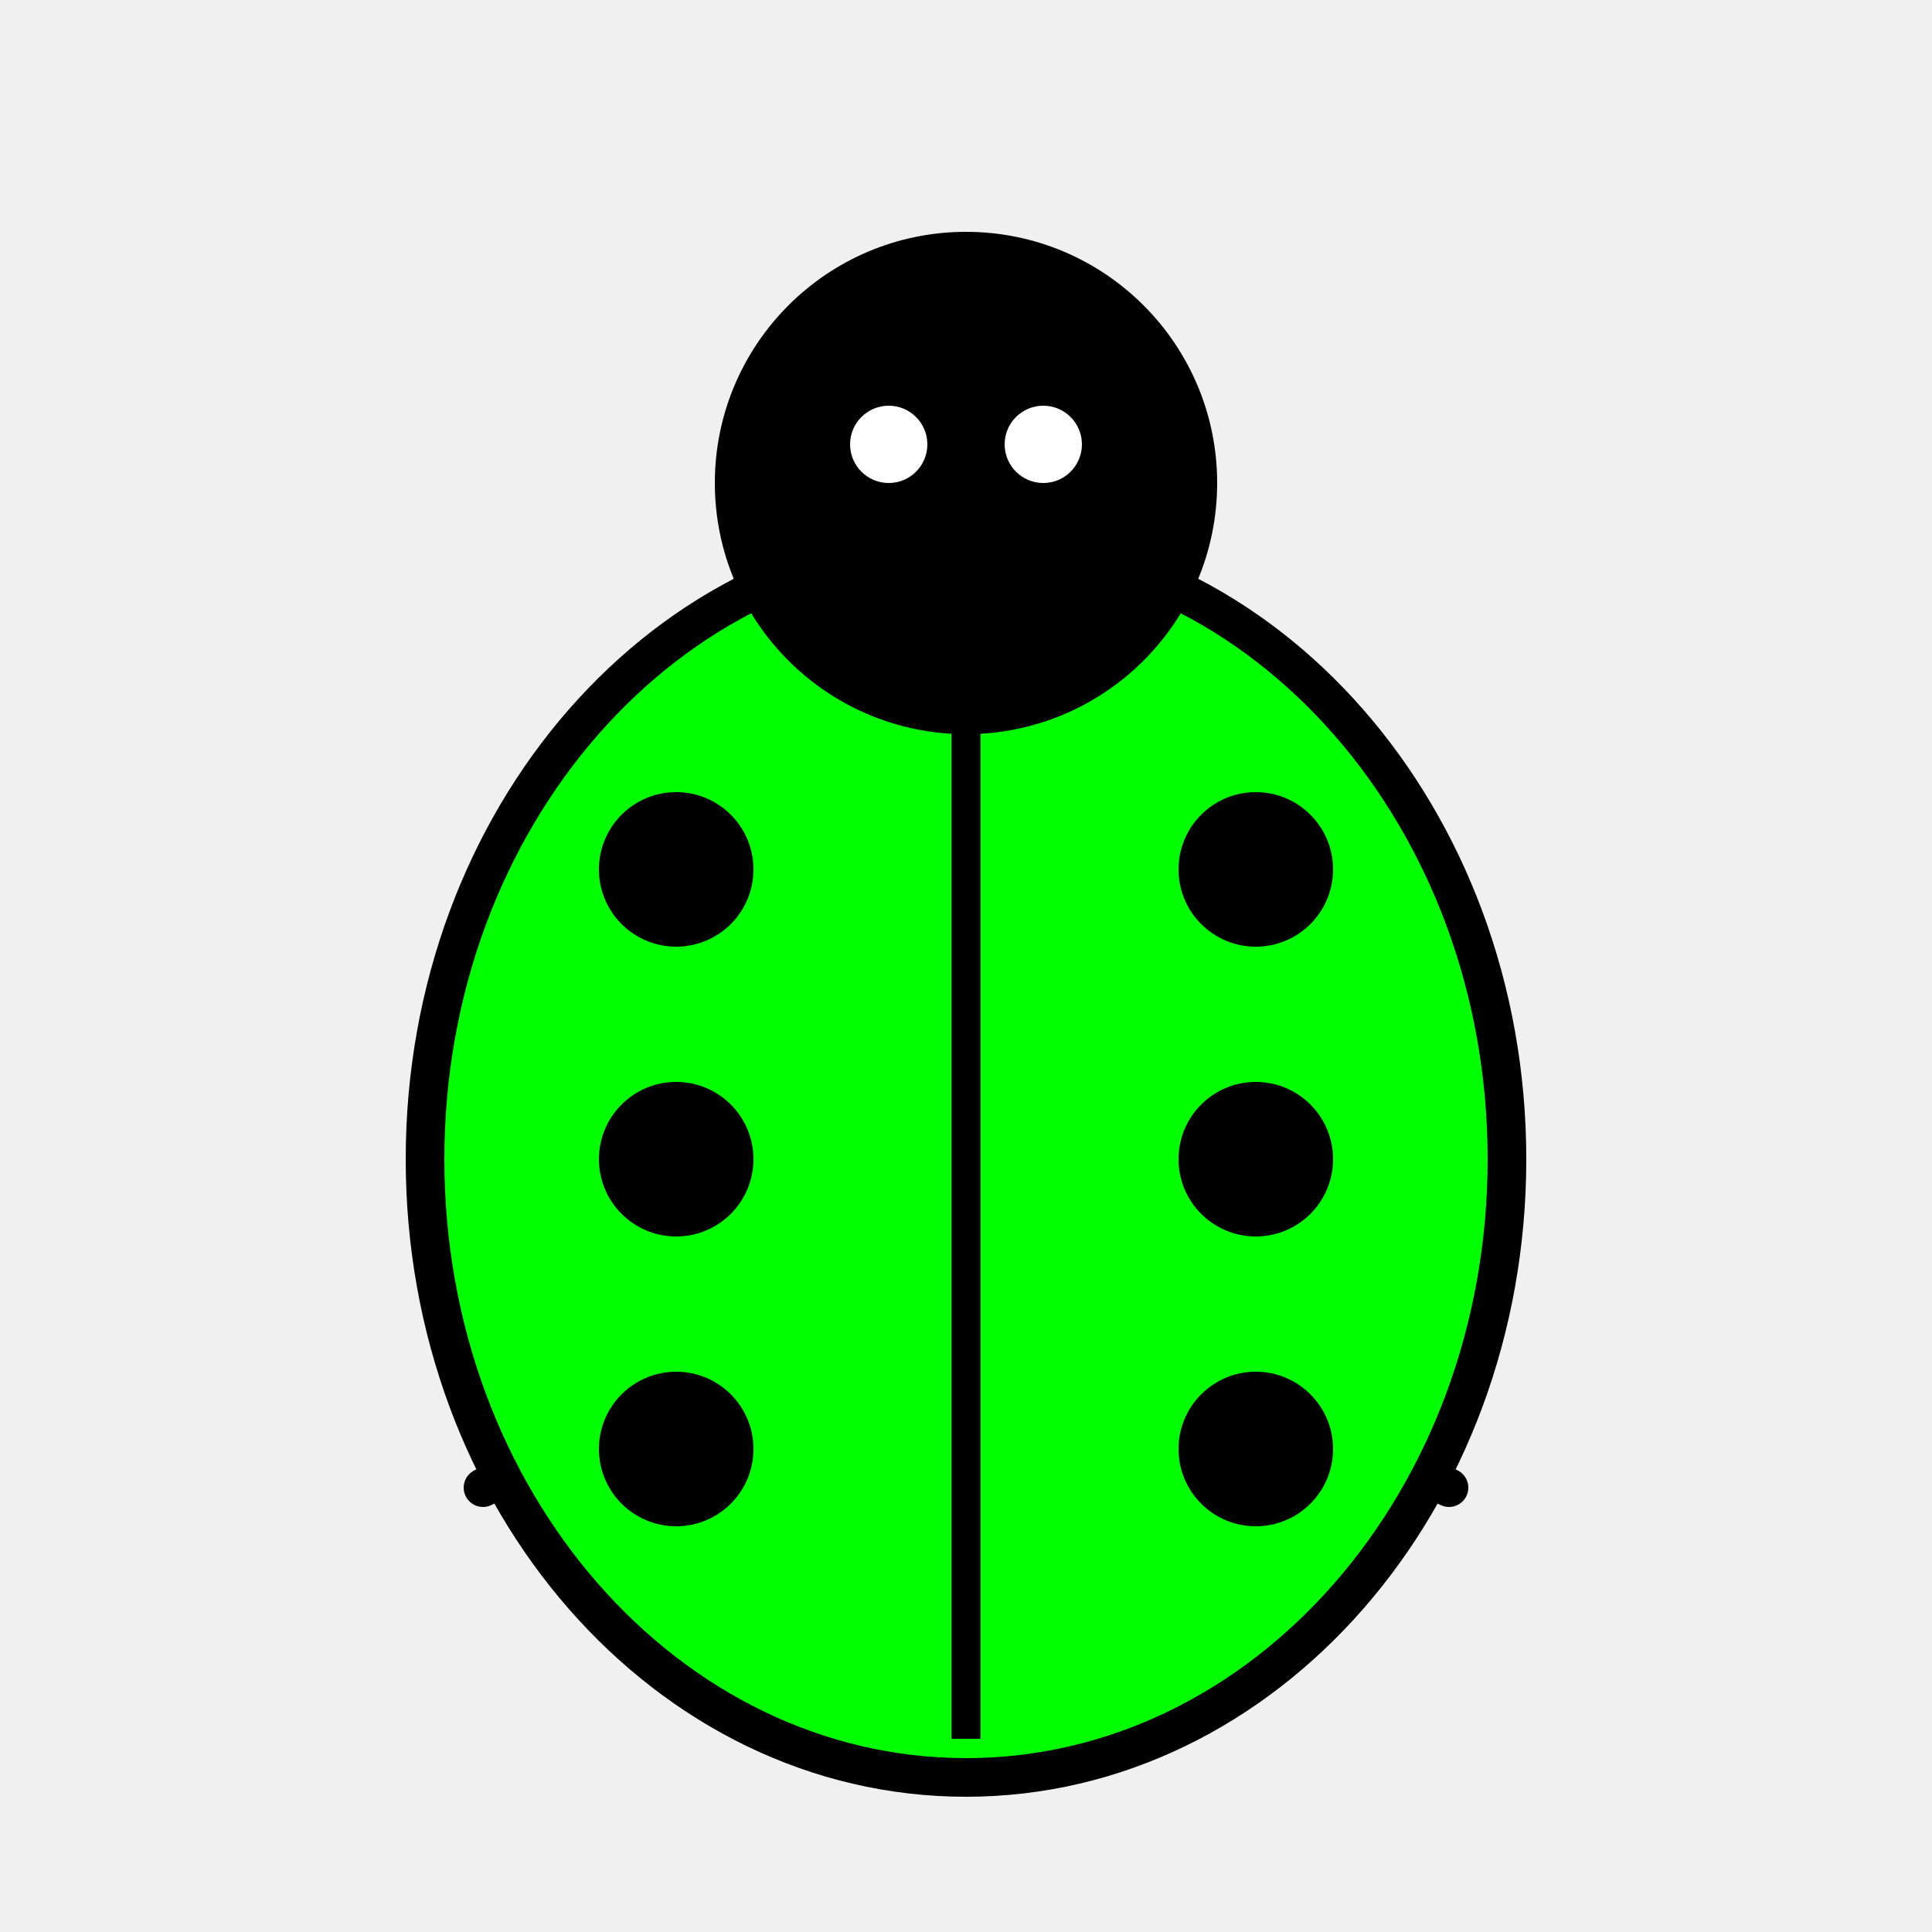
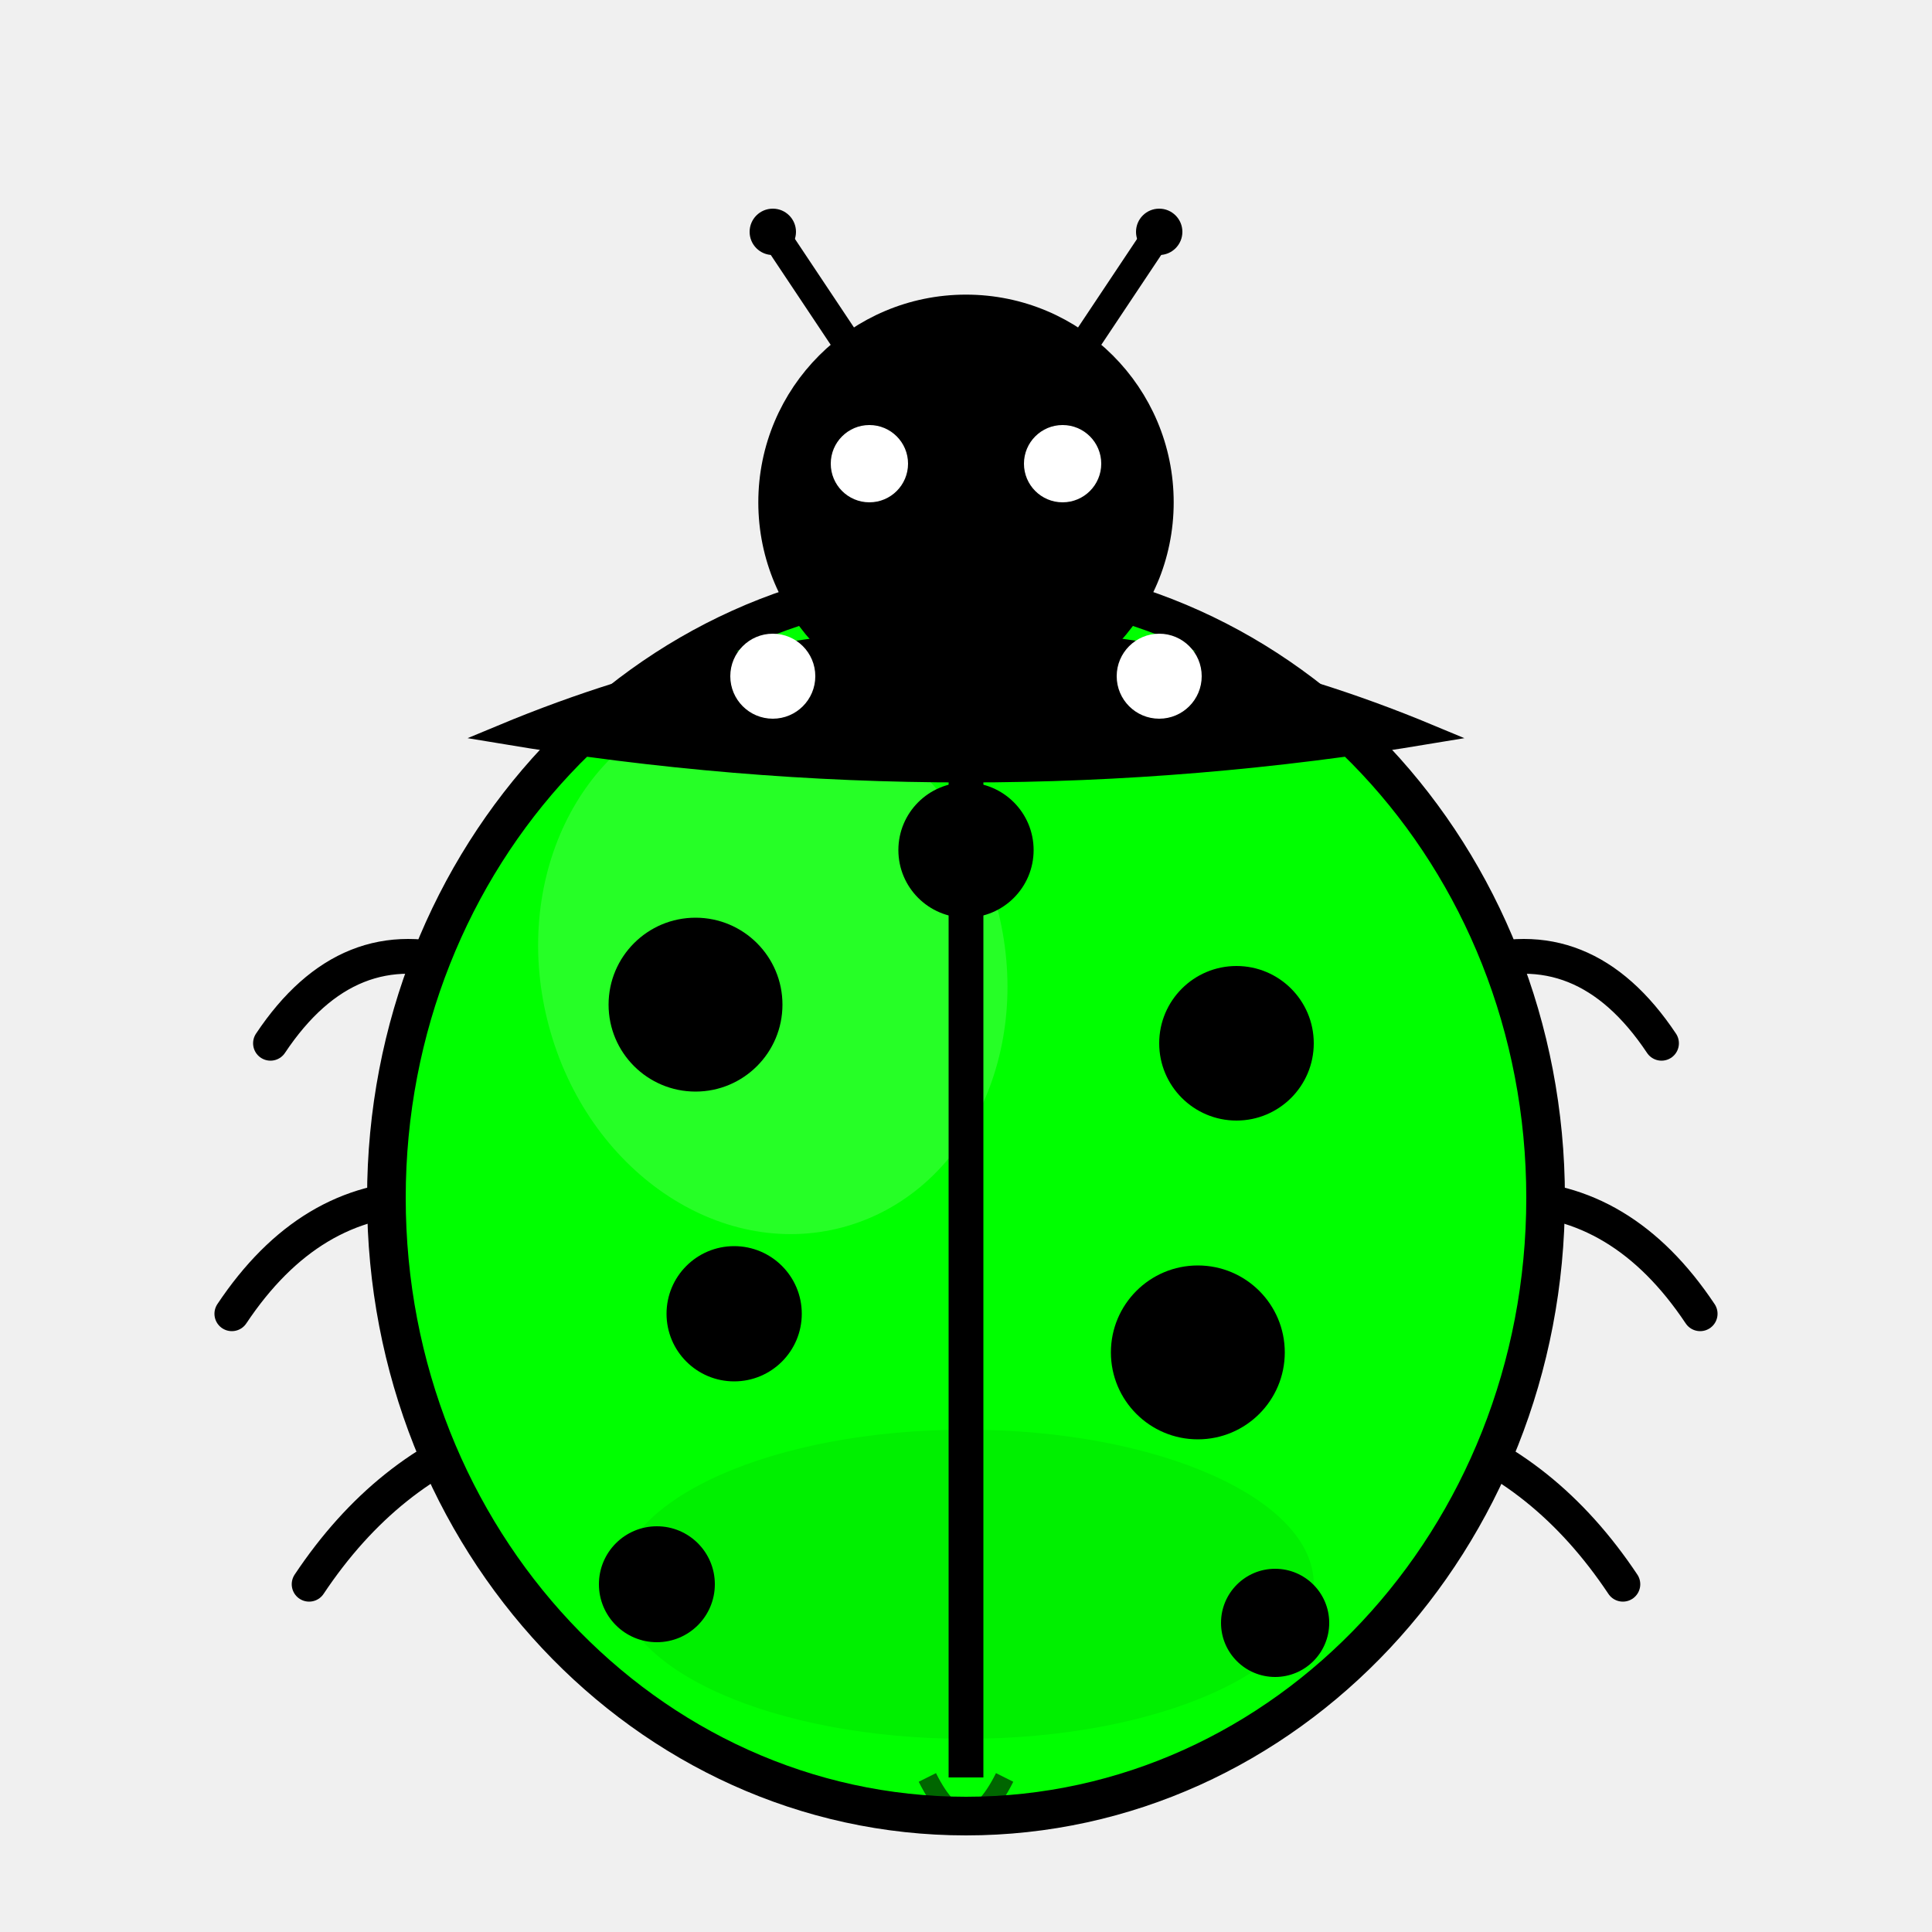
<svg xmlns="http://www.w3.org/2000/svg" viewBox="0 0 100 100">
  <g>
-     <line x1="50" y1="45" x2="25" y2="57" stroke="#000" stroke-width="2" stroke-linecap="round" />
-     <line x1="50" y1="55" x2="25" y2="67" stroke="#000" stroke-width="2" stroke-linecap="round" />
-     <line x1="50" y1="65" x2="25" y2="77" stroke="#000" stroke-width="2" stroke-linecap="round" />
-     <line x1="50" y1="45" x2="75" y2="57" stroke="#000" stroke-width="2" stroke-linecap="round" />
-     <line x1="50" y1="55" x2="75" y2="67" stroke="#000" stroke-width="2" stroke-linecap="round" />
-     <line x1="50" y1="65" x2="75" y2="77" stroke="#000" stroke-width="2" stroke-linecap="round" />
-     <ellipse cx="50" cy="60" rx="28" ry="32" fill="#00FF00" stroke="#000" stroke-width="2" />
-     <line x1="50" y1="30" x2="50" y2="90" stroke="#000" stroke-width="1.5" />
-     <circle cx="35" cy="45" r="4" fill="#000" />
-     <circle cx="35" cy="60" r="4" fill="#000" />
-     <circle cx="35" cy="75" r="4" fill="#000" />
-     <circle cx="65" cy="45" r="4" fill="#000" />
-     <circle cx="65" cy="60" r="4" fill="#000" />
-     <circle cx="65" cy="75" r="4" fill="#000" />
-     <circle cx="50" cy="25" r="12" fill="#000" stroke="#000" stroke-width="2" />
-     <circle cx="46" cy="23" r="2" fill="#fff" />
-     <circle cx="54" cy="23" r="2" fill="#fff" />
+     <path d="M24 50 Q18 48 14 54" fill="none" stroke="#000" stroke-width="1.8" stroke-linecap="round" />
+     <path d="M76 50 Q82 48 86 54" fill="none" stroke="#000" stroke-width="1.8" stroke-linecap="round" />
+     <path d="M22 62 Q16 62 12 68" fill="none" stroke="#000" stroke-width="1.8" stroke-linecap="round" />
+     <path d="M78 62 Q84 62 88 68" fill="none" stroke="#000" stroke-width="1.8" stroke-linecap="round" />
+     <path d="M26 74 Q20 76 16 82" fill="none" stroke="#000" stroke-width="1.8" stroke-linecap="round" />
+     <path d="M74 74 Q80 76 84 82" fill="none" stroke="#000" stroke-width="1.8" stroke-linecap="round" />
+     <ellipse cx="50" cy="62" rx="30" ry="32" fill="#00FF00" stroke="#000" stroke-width="2" />
+     <ellipse cx="40" cy="50" rx="12" ry="14" fill="white" opacity="0.15" transform="rotate(-15 40 50)" />
+     <ellipse cx="50" cy="82" rx="18" ry="8" fill="#000" opacity="0.06" />
+     <line x1="50" y1="34" x2="50" y2="92" stroke="#000" stroke-width="1.8" />
+     <path d="M48 92 Q50 96 52 92" fill="none" stroke="#000" stroke-width="1" opacity="0.6" />
+     <circle cx="50" cy="44" r="3.5" fill="#000" />
+     <circle cx="36" cy="52" r="4.5" fill="#000" />
+     <circle cx="38" cy="68" r="3.5" fill="#000" />
+     <circle cx="34" cy="82" r="3" fill="#000" />
+     <circle cx="64" cy="54" r="4" fill="#000" />
+     <circle cx="62" cy="70" r="4.5" fill="#000" />
+     <circle cx="66" cy="84" r="2.8" fill="#000" />
+     <path d="M26 38 Q50 28 74 38 Q50 42 26 38 Z" fill="#000" stroke="#000" stroke-width="1" />
+     <circle cx="40" cy="35" r="2.2" fill="white" />
+     <circle cx="60" cy="35" r="2.2" fill="white" />
+     <circle cx="50" cy="26" r="10" fill="#000" stroke="#000" stroke-width="1.5" />
+     <circle cx="45" cy="24" r="2" fill="white" />
+     <circle cx="55" cy="24" r="2" fill="white" />
+     <path d="M44 18 L40 12" fill="none" stroke="#000" stroke-width="1.5" stroke-linecap="round" />
+     <circle cx="40" cy="12" r="1.2" fill="#000" />
+     <path d="M56 18 L60 12" fill="none" stroke="#000" stroke-width="1.5" stroke-linecap="round" />
+     <circle cx="60" cy="12" r="1.2" fill="#000" />
  </g>
</svg>
